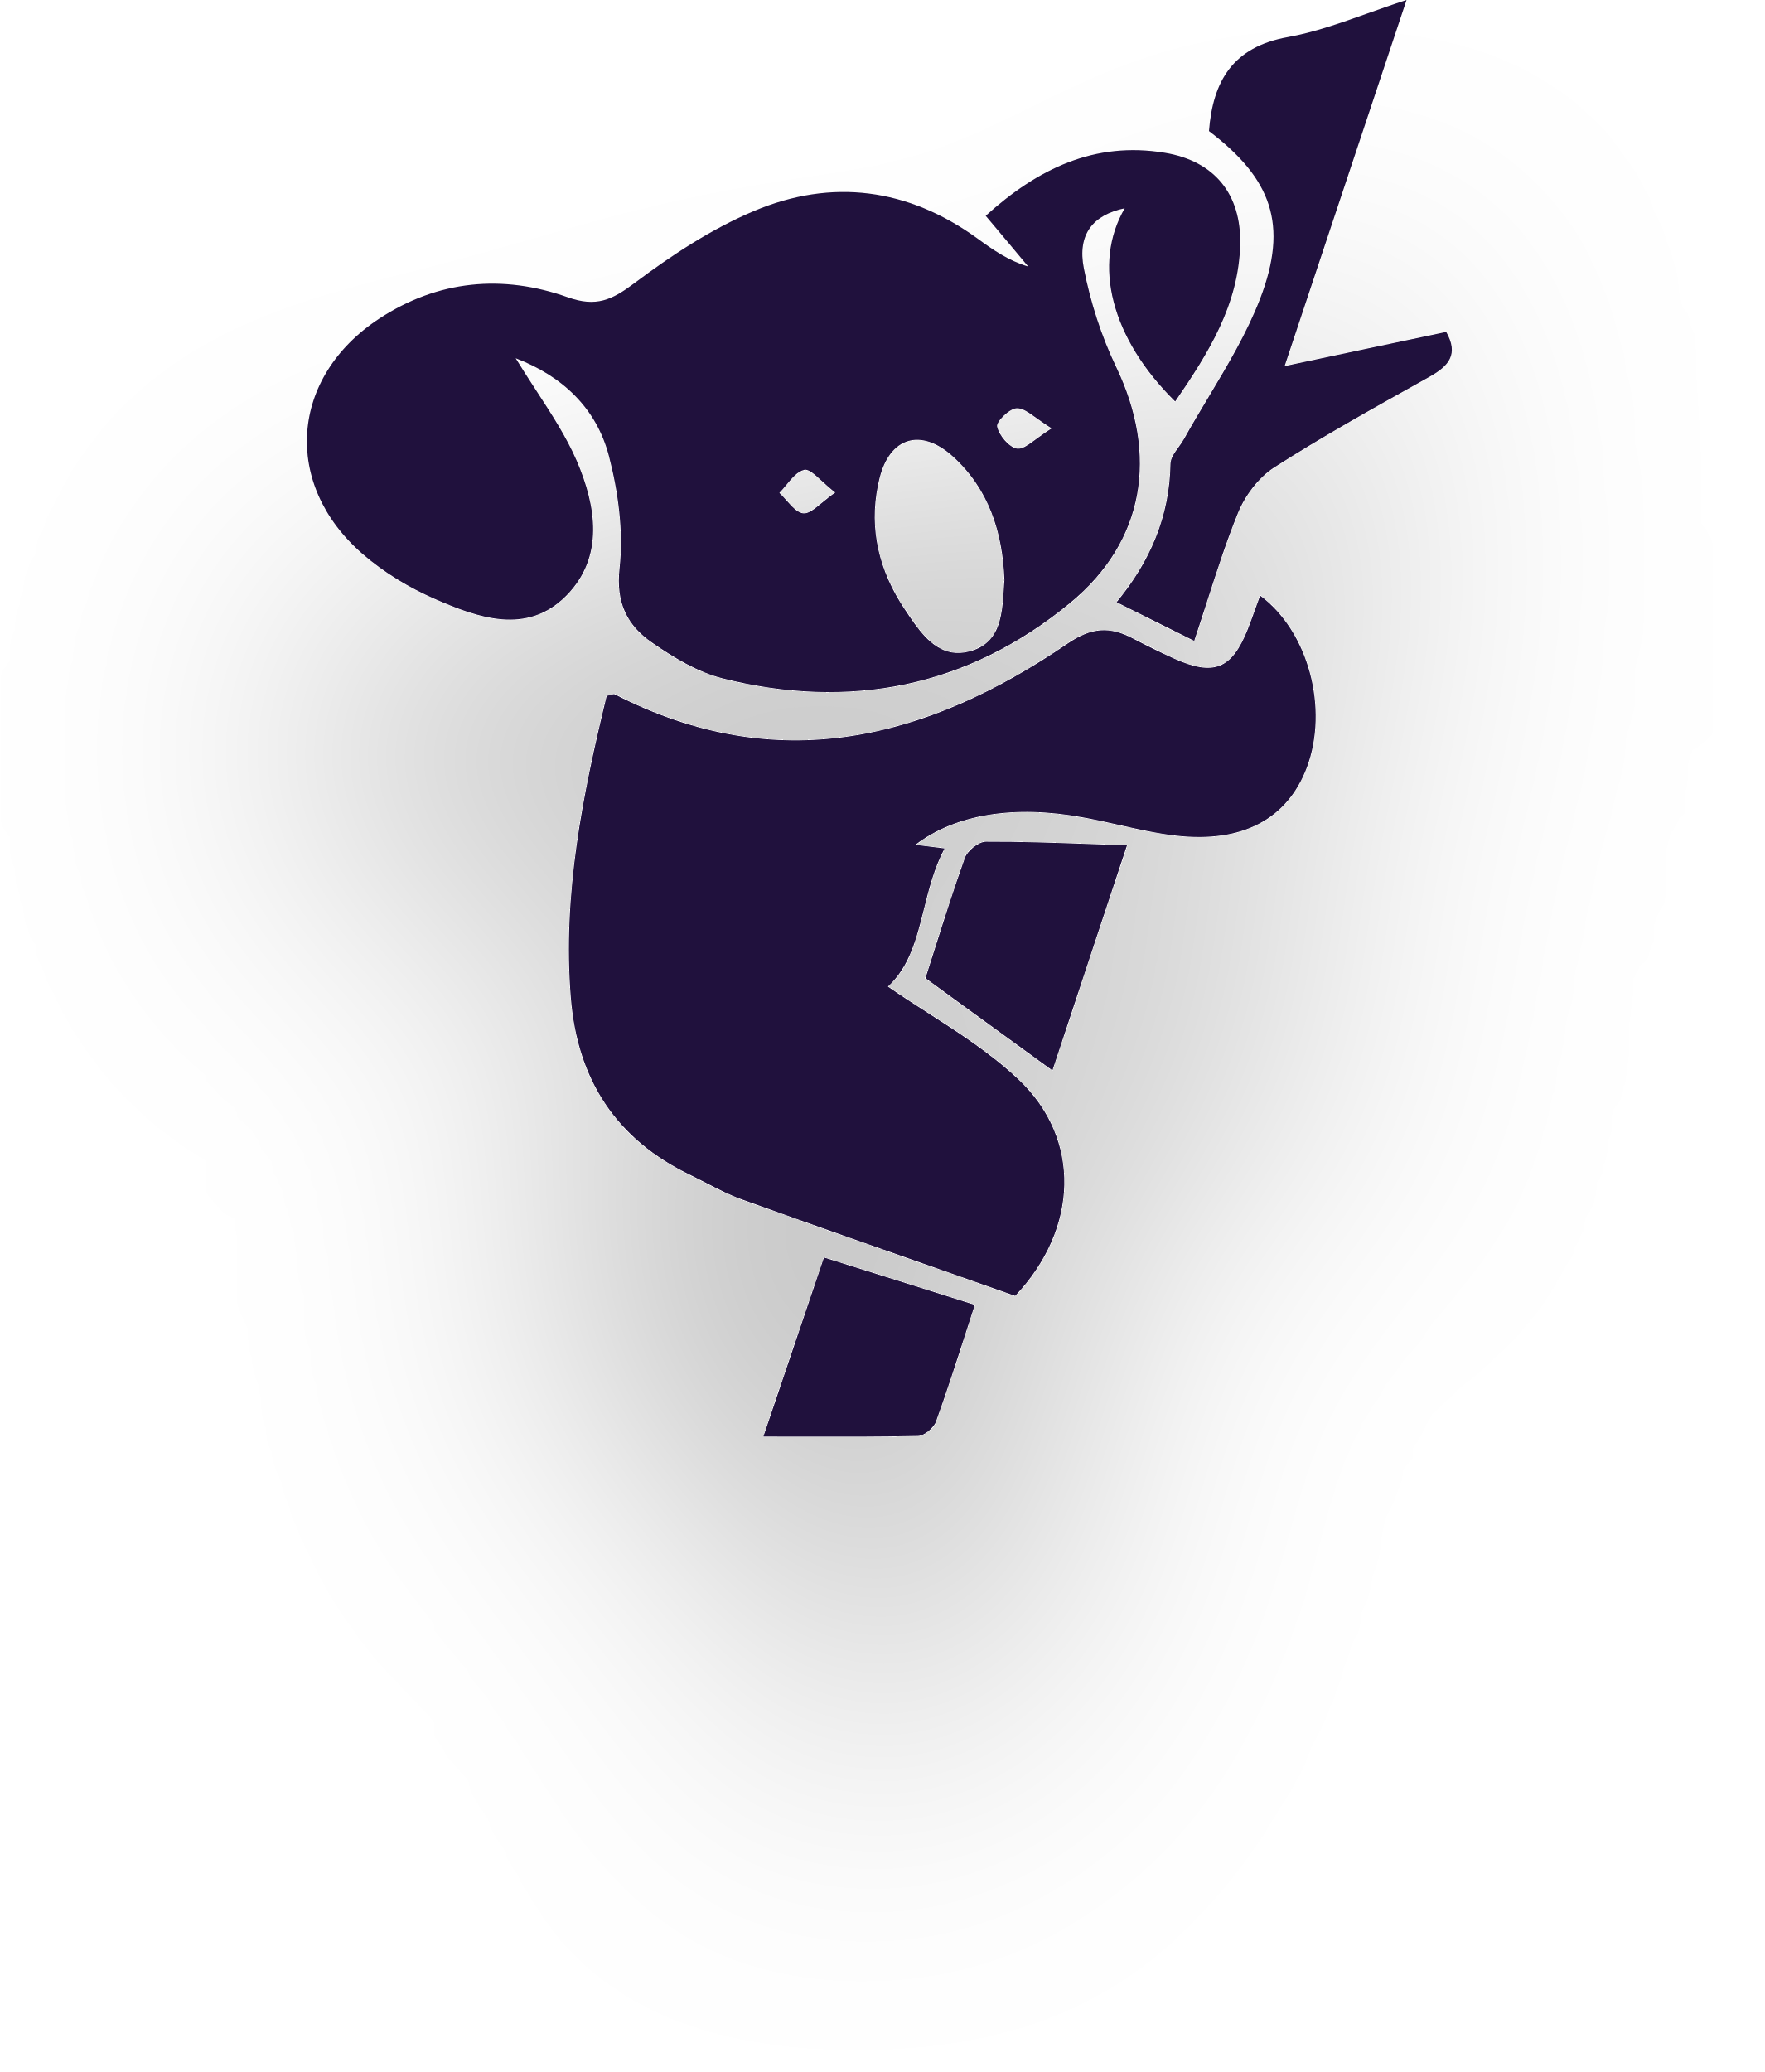
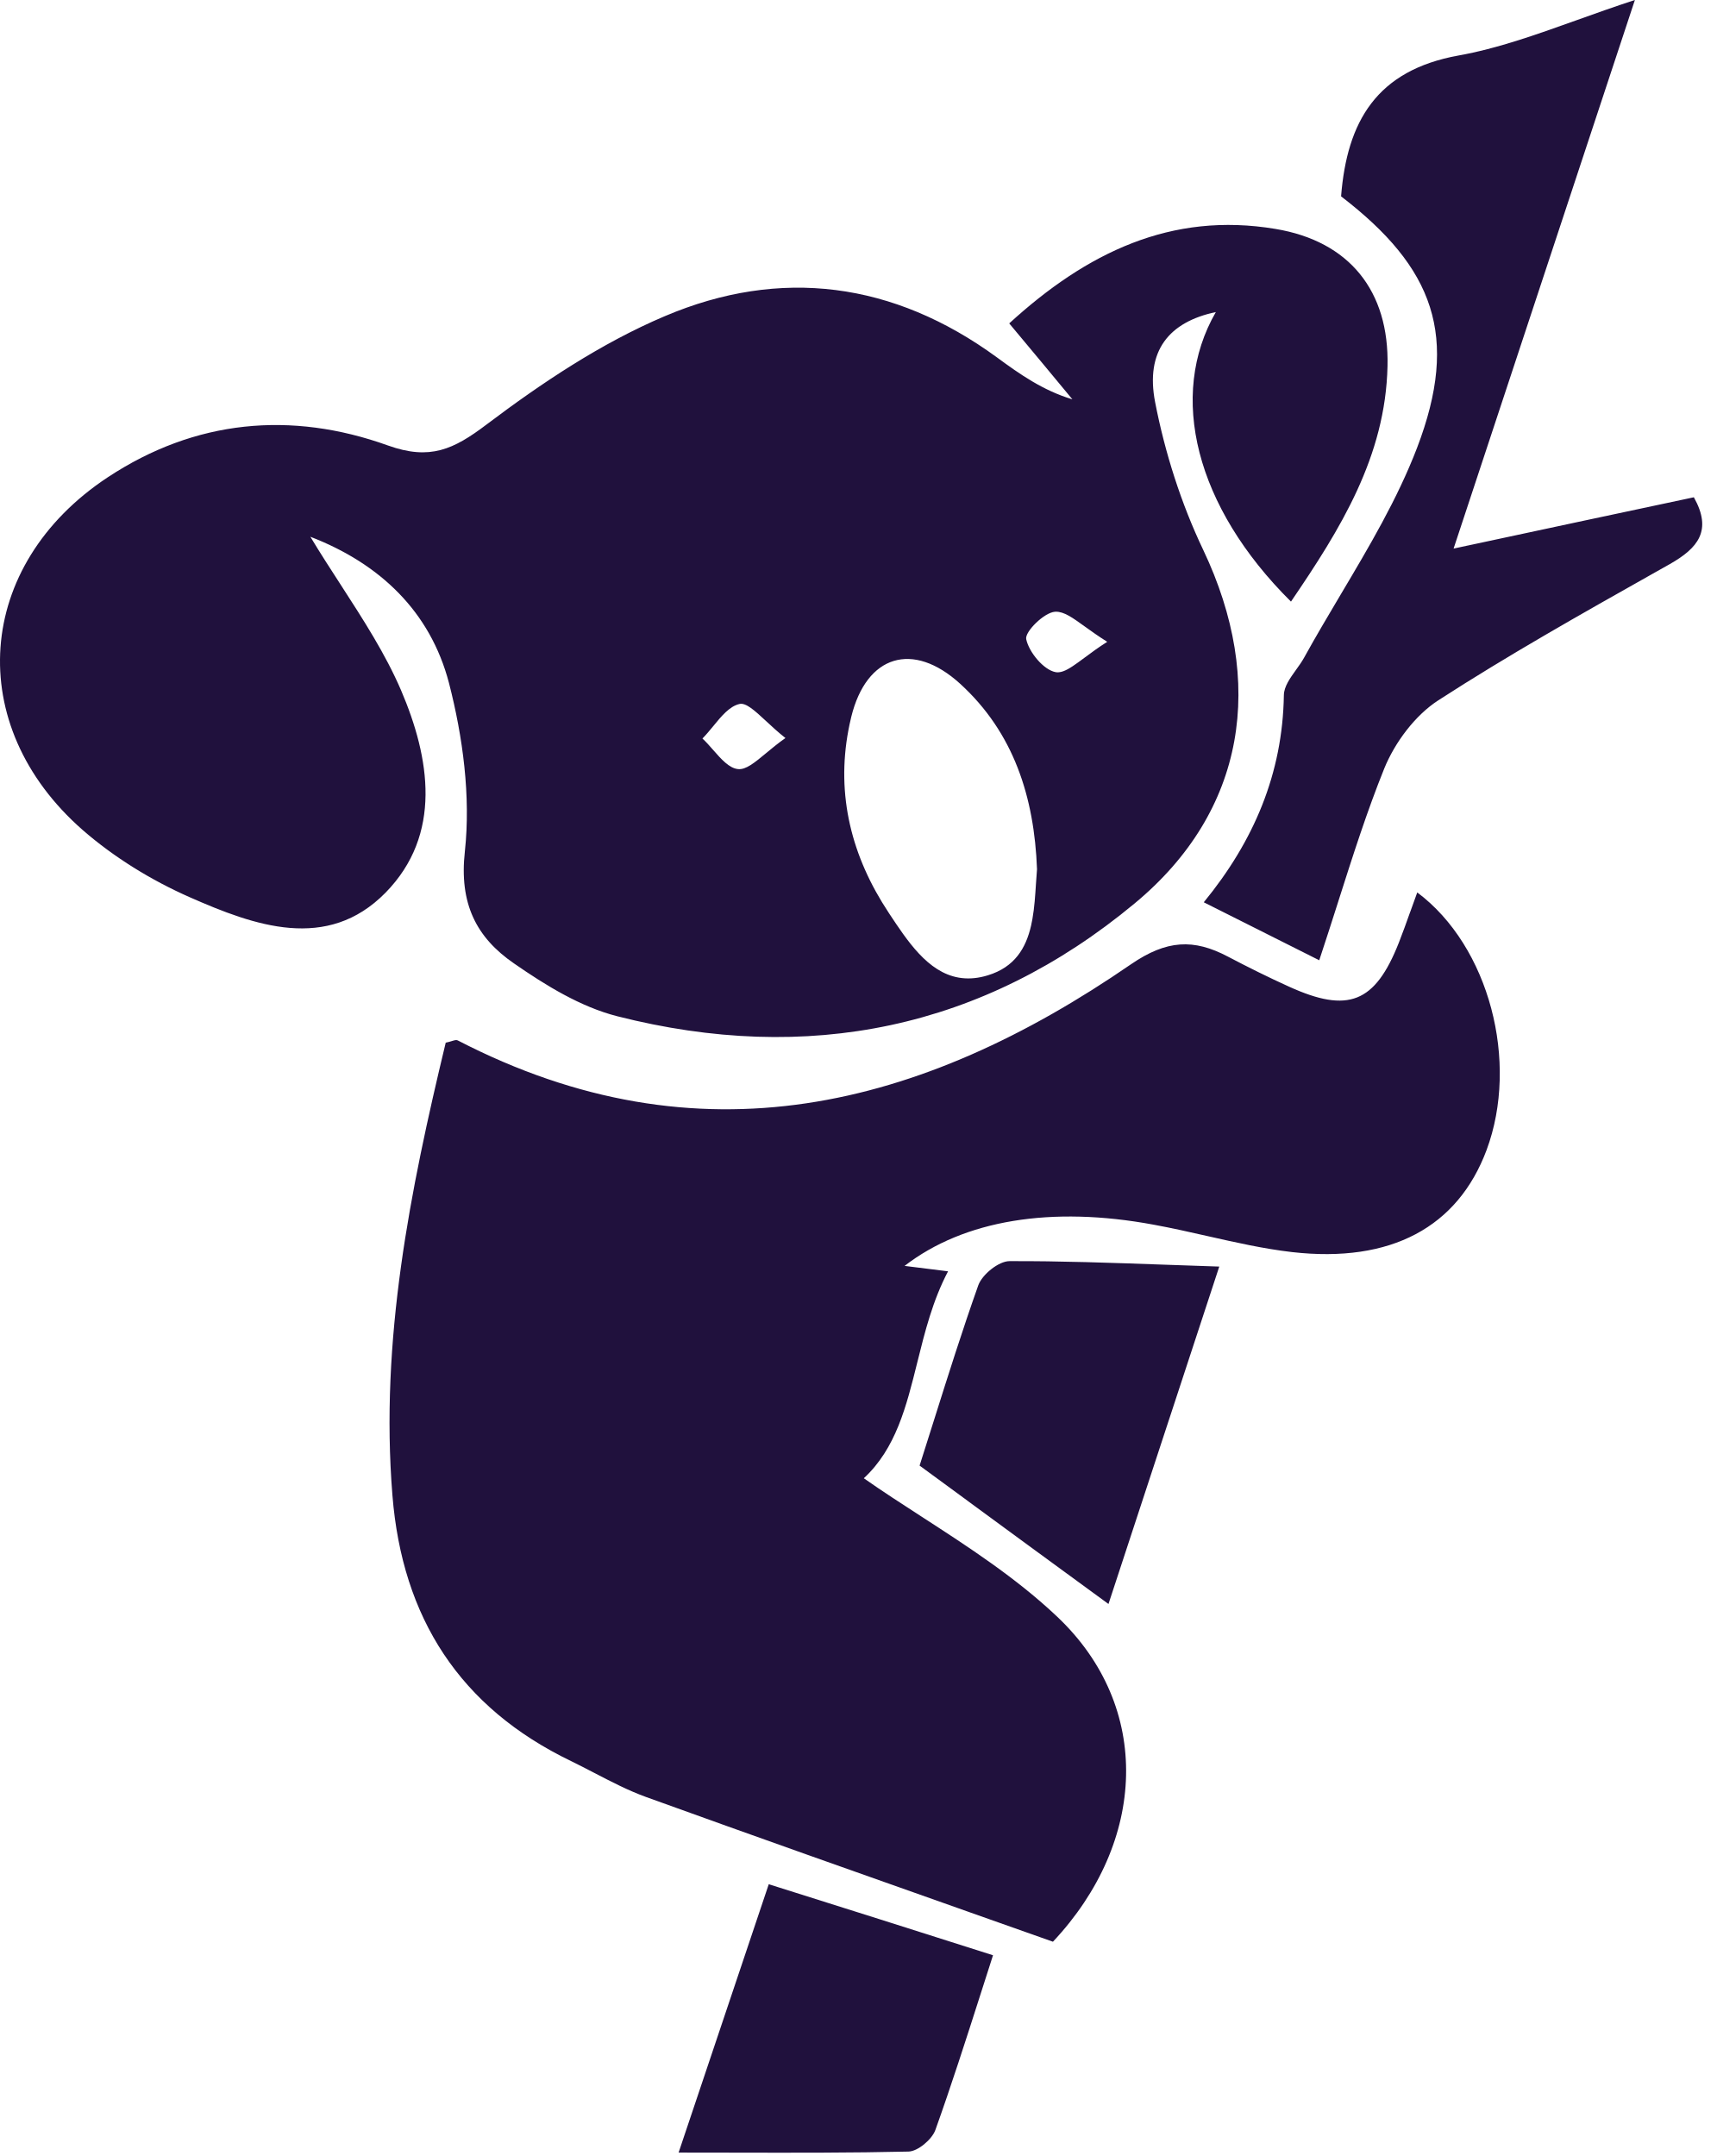
- <svg xmlns="http://www.w3.org/2000/svg" width="23" height="27" viewBox="0 0 23 27" fill="none">
-   <g filter="url(#filter0_d_38086_257)">
-     <path fill-rule="evenodd" clip-rule="evenodd" d="M14.553 7.847C14.992 7.315 15.244 6.727 15.255 6.045C15.256 5.971 15.309 5.897 15.362 5.825C15.387 5.79 15.412 5.755 15.431 5.721C15.534 5.536 15.643 5.354 15.753 5.171L15.753 5.171C16.001 4.756 16.25 4.341 16.422 3.896C16.797 2.924 16.571 2.327 15.757 1.708C15.808 1.058 16.067 0.611 16.786 0.483C17.126 0.422 17.457 0.305 17.817 0.177C17.981 0.119 18.152 0.058 18.332 0C17.792 1.624 17.279 3.162 16.743 4.771L16.868 4.744C17.566 4.596 18.205 4.46 18.849 4.325C19.013 4.614 18.886 4.766 18.638 4.906L18.49 4.989C17.856 5.343 17.221 5.698 16.609 6.09C16.405 6.221 16.228 6.457 16.136 6.682C15.984 7.056 15.86 7.441 15.733 7.836L15.733 7.836C15.678 8.006 15.623 8.177 15.565 8.351L14.553 7.847ZM16.424 7.761C17.055 8.229 17.32 9.235 17.032 10.003C16.779 10.67 16.196 10.988 15.326 10.889C15.076 10.86 14.83 10.805 14.584 10.749L14.584 10.749L14.584 10.749L14.584 10.749L14.583 10.749C14.427 10.714 14.271 10.679 14.114 10.651C13.218 10.486 12.451 10.61 11.93 11.009C12.051 11.024 12.154 11.037 12.311 11.056C12.177 11.309 12.108 11.582 12.042 11.847C11.946 12.231 11.854 12.597 11.573 12.856C11.733 12.968 11.904 13.078 12.079 13.19L12.079 13.19C12.483 13.449 12.907 13.721 13.267 14.059C14.105 14.844 14.053 16.018 13.231 16.887L12.49 16.626C11.549 16.297 10.605 15.965 9.662 15.627C9.506 15.571 9.357 15.494 9.208 15.417L9.208 15.417C9.141 15.383 9.075 15.349 9.008 15.316C8.032 14.851 7.526 14.07 7.44 13.004C7.33 11.655 7.595 10.355 7.907 9.068C7.929 9.064 7.946 9.058 7.961 9.054C7.985 9.047 8.001 9.042 8.013 9.048C10.128 10.134 12.074 9.643 13.915 8.386C14.228 8.173 14.465 8.162 14.764 8.319C14.941 8.411 15.119 8.499 15.3 8.581C15.819 8.815 16.054 8.722 16.263 8.199C16.297 8.111 16.33 8.022 16.362 7.931C16.383 7.875 16.403 7.818 16.424 7.761ZM14.252 12.333L14.252 12.332L14.254 12.326C14.392 11.911 14.536 11.478 14.689 11.015C14.528 11.01 14.373 11.004 14.221 10.999L14.221 10.999C13.739 10.982 13.295 10.966 12.85 10.968C12.755 10.968 12.611 11.084 12.576 11.178C12.436 11.569 12.31 11.965 12.189 12.347L12.189 12.347C12.146 12.482 12.104 12.615 12.062 12.746L12.486 13.055C12.898 13.355 13.3 13.647 13.717 13.949C13.892 13.42 14.067 12.893 14.251 12.336L14.252 12.334L14.252 12.333ZM9.949 18.72C10.22 17.918 10.472 17.174 10.739 16.386C11.405 16.594 12.034 16.792 12.705 17.004C12.669 17.116 12.633 17.226 12.598 17.335L12.598 17.335C12.465 17.747 12.339 18.138 12.199 18.525C12.169 18.607 12.046 18.709 11.965 18.712C11.468 18.723 10.97 18.722 10.443 18.721L10.44 18.721C10.279 18.721 10.116 18.72 9.949 18.72ZM6.989 5.089L6.989 5.089C7.186 5.392 7.378 5.685 7.516 6.002C7.77 6.592 7.88 7.257 7.38 7.763C6.867 8.28 6.23 8.051 5.661 7.802C5.328 7.656 5 7.457 4.725 7.218C3.676 6.307 3.779 4.915 4.944 4.151C5.711 3.649 6.553 3.572 7.401 3.874C7.77 4.005 7.976 3.909 8.265 3.692C8.749 3.329 9.271 2.984 9.826 2.75C10.843 2.321 11.835 2.452 12.74 3.108C12.94 3.254 13.143 3.396 13.401 3.473C13.224 3.261 13.048 3.05 12.847 2.812C13.524 2.199 14.267 1.839 15.182 1.991C15.83 2.098 16.179 2.531 16.164 3.183C16.146 3.971 15.75 4.601 15.317 5.232C14.48 4.408 14.236 3.441 14.659 2.714C14.249 2.8 14.038 3.05 14.127 3.499C14.213 3.939 14.355 4.38 14.549 4.784C15.096 5.927 14.925 7.053 13.946 7.858C12.617 8.952 11.077 9.258 9.411 8.838C9.09 8.756 8.784 8.57 8.506 8.379C8.177 8.154 8.024 7.86 8.075 7.403C8.127 6.925 8.058 6.41 7.935 5.938C7.772 5.32 7.333 4.902 6.721 4.668C6.809 4.812 6.9 4.952 6.989 5.089ZM12.66 8.482C12.65 8.485 12.639 8.488 12.629 8.49C12.303 8.573 12.092 8.364 11.918 8.124C11.877 8.068 11.839 8.01 11.801 7.953L11.79 7.937C11.46 7.443 11.325 6.901 11.443 6.323C11.449 6.293 11.456 6.264 11.463 6.234C11.596 5.695 12.003 5.573 12.417 5.946C12.886 6.371 13.067 6.931 13.091 7.559C13.087 7.6 13.085 7.642 13.082 7.685L13.082 7.685V7.685C13.075 7.798 13.067 7.916 13.044 8.025C13.002 8.23 12.906 8.408 12.66 8.482ZM10.886 6.418C10.822 6.369 10.765 6.316 10.714 6.27C10.615 6.179 10.54 6.11 10.483 6.122C10.396 6.142 10.324 6.228 10.252 6.315C10.221 6.353 10.19 6.39 10.158 6.423C10.19 6.452 10.22 6.487 10.252 6.522L10.252 6.522C10.322 6.601 10.392 6.681 10.47 6.689C10.539 6.696 10.615 6.633 10.714 6.551C10.764 6.51 10.821 6.463 10.886 6.418ZM13.707 5.582L13.707 5.582L13.707 5.582C13.629 5.534 13.565 5.488 13.509 5.448L13.509 5.448L13.509 5.448C13.403 5.372 13.328 5.318 13.255 5.32L13.249 5.32C13.153 5.326 12.983 5.495 12.996 5.558C13.02 5.672 13.149 5.826 13.254 5.846C13.264 5.847 13.274 5.847 13.284 5.846C13.332 5.842 13.386 5.808 13.453 5.759C13.47 5.747 13.488 5.734 13.507 5.72C13.564 5.678 13.629 5.63 13.707 5.582Z" fill="#20113D" />
-   </g>
-   <defs>
-     <filter id="filter0_d_38086_257" x="0" y="0" width="22.923" height="26.723" filterUnits="userSpaceOnUse" color-interpolation-filters="sRGB">
-       <feFlood flood-opacity="0" result="BackgroundImageFix" />
-       <feColorMatrix in="SourceAlpha" type="matrix" values="0 0 0 0 0 0 0 0 0 0 0 0 0 0 0 0 0 0 127 0" result="hardAlpha" />
-       <feOffset dy="4" />
-       <feGaussianBlur stdDeviation="2" />
-       <feComposite in2="hardAlpha" operator="out" />
-       <feColorMatrix type="matrix" values="0 0 0 0 0 0 0 0 0 0 0 0 0 0 0 0 0 0 0.25 0" />
-       <feBlend mode="normal" in2="BackgroundImageFix" result="effect1_dropShadow_38086_257" />
-       <feBlend mode="normal" in="SourceGraphic" in2="effect1_dropShadow_38086_257" result="shape" />
-     </filter>
-   </defs>
+ <svg xmlns="http://www.w3.org/2000/svg" width="43" height="54" viewBox="0 0 43 54" fill="none">
+   <path fill-rule="evenodd" clip-rule="evenodd" d="M30.151 22.599C31.406 21.067 32.126 19.374 32.157 17.409C32.161 17.196 32.312 16.985 32.463 16.775L32.463 16.775C32.535 16.675 32.606 16.576 32.661 16.477C32.955 15.944 33.267 15.419 33.579 14.893C34.289 13.698 35 12.502 35.492 11.219C36.562 8.42 35.916 6.703 33.59 4.918C33.738 3.046 34.477 1.761 36.532 1.39C37.504 1.216 38.448 0.878 39.478 0.51C39.947 0.342 40.433 0.168 40.949 0C39.405 4.677 37.94 9.106 36.408 13.74L36.766 13.663L36.768 13.663C38.762 13.236 40.586 12.845 42.426 12.455C42.893 13.289 42.53 13.727 41.823 14.129L41.4 14.367L41.4 14.367C39.59 15.387 37.774 16.41 36.027 17.539C35.443 17.916 34.938 18.596 34.673 19.244C34.239 20.32 33.886 21.429 33.523 22.567L33.523 22.568C33.367 23.057 33.209 23.551 33.043 24.051L30.151 22.599ZM35.498 22.352C37.3 23.699 38.057 26.597 37.233 28.808C36.513 30.73 34.846 31.644 32.36 31.36C31.645 31.277 30.942 31.117 30.238 30.958L30.238 30.958L30.238 30.958L30.238 30.958C29.792 30.857 29.345 30.756 28.896 30.674C26.337 30.198 24.146 30.557 22.657 31.706C23.002 31.749 23.297 31.786 23.746 31.842C23.362 32.569 23.166 33.356 22.976 34.12C22.702 35.225 22.44 36.28 21.636 37.025C22.094 37.347 22.584 37.663 23.084 37.987C24.237 38.733 25.449 39.517 26.478 40.491C28.871 42.752 28.724 46.131 26.373 48.633C25.668 48.384 24.962 48.134 24.255 47.884L24.253 47.883C21.568 46.934 18.871 45.98 16.178 45.007C15.732 44.845 15.306 44.623 14.88 44.402C14.69 44.303 14.5 44.205 14.308 44.111C11.521 42.77 10.075 40.522 9.829 37.451C9.515 33.565 10.272 29.822 11.164 26.115C11.225 26.103 11.275 26.088 11.317 26.075C11.385 26.054 11.431 26.04 11.466 26.059C17.508 29.185 23.07 27.77 28.33 24.15C29.222 23.539 29.899 23.508 30.754 23.959C31.259 24.224 31.769 24.478 32.286 24.712C33.769 25.386 34.44 25.12 35.036 23.613C35.136 23.36 35.227 23.103 35.321 22.84L35.322 22.84C35.379 22.679 35.437 22.517 35.498 22.352ZM29.293 35.518C29.688 34.315 30.099 33.063 30.539 31.723C30.081 31.708 29.637 31.692 29.204 31.677L29.203 31.677L29.203 31.677C27.826 31.628 26.557 31.582 25.285 31.587C25.014 31.587 24.602 31.92 24.503 32.192C24.103 33.319 23.744 34.459 23.397 35.559C23.275 35.948 23.154 36.332 23.033 36.708L24.247 37.598L24.247 37.599C25.424 38.462 26.57 39.303 27.764 40.174C28.264 38.649 28.763 37.13 29.291 35.523L29.291 35.521L29.293 35.518ZM16.997 53.914C17.772 51.603 18.492 49.46 19.255 47.193C21.156 47.792 22.953 48.36 24.872 48.972C24.768 49.294 24.667 49.611 24.567 49.924C24.187 51.111 23.826 52.237 23.427 53.352C23.34 53.587 22.99 53.883 22.756 53.889C21.338 53.922 19.914 53.919 18.407 53.916C17.945 53.915 17.476 53.914 16.997 53.914ZM8.541 14.657L8.541 14.657C9.104 15.528 9.651 16.374 10.044 17.286C10.771 18.985 11.084 20.9 9.657 22.358C8.193 23.847 6.371 23.186 4.747 22.47C3.793 22.049 2.858 21.475 2.071 20.789C-0.926 18.163 -0.63 14.154 2.698 11.955C4.889 10.509 7.294 10.287 9.718 11.158C10.771 11.535 11.361 11.257 12.186 10.633C13.57 9.589 15.059 8.594 16.646 7.921C19.55 6.685 22.387 7.062 24.971 8.952C25.543 9.372 26.121 9.78 26.86 10.002C26.355 9.391 25.851 8.785 25.278 8.1C27.21 6.333 29.333 5.295 31.948 5.734C33.8 6.042 34.797 7.29 34.753 9.168C34.704 11.436 33.572 13.252 32.335 15.068C29.942 12.696 29.247 9.91 30.453 7.816C29.284 8.063 28.681 8.785 28.933 10.077C29.179 11.343 29.585 12.616 30.139 13.777C31.702 17.07 31.216 20.313 28.416 22.63C24.62 25.781 20.221 26.664 15.459 25.453C14.542 25.219 13.668 24.681 12.875 24.131C11.933 23.483 11.496 22.636 11.644 21.32C11.792 19.943 11.595 18.46 11.244 17.101C10.777 15.322 9.521 14.117 7.774 13.444C8.024 13.859 8.284 14.261 8.541 14.657ZM25.825 23.186C25.837 23.13 25.849 23.074 25.859 23.016C25.91 22.729 25.929 22.427 25.948 22.132L25.948 22.132C25.956 22.009 25.964 21.889 25.974 21.771C25.906 19.961 25.389 18.348 24.048 17.125C22.867 16.05 21.704 16.402 21.322 17.953L21.309 18.01C21.287 18.101 21.268 18.192 21.251 18.282C20.941 19.92 21.329 21.457 22.258 22.859L22.288 22.905C22.396 23.067 22.506 23.234 22.622 23.395C23.121 24.089 23.724 24.692 24.655 24.453C24.684 24.445 24.713 24.437 24.743 24.428C25.417 24.223 25.696 23.745 25.825 23.186ZM19.183 18.056L19.183 18.056C18.901 17.795 18.685 17.596 18.523 17.632C18.274 17.688 18.069 17.937 17.864 18.188C17.775 18.296 17.686 18.404 17.594 18.497C17.684 18.58 17.773 18.681 17.862 18.783C18.063 19.012 18.264 19.242 18.486 19.263C18.682 19.284 18.899 19.103 19.183 18.868L19.183 18.868C19.327 18.748 19.489 18.614 19.673 18.485C19.491 18.342 19.328 18.191 19.183 18.056ZM27.733 16.075L27.733 16.075L27.733 16.075C27.512 15.937 27.329 15.805 27.17 15.691L27.17 15.691C26.865 15.471 26.652 15.317 26.441 15.321C26.436 15.321 26.43 15.322 26.425 15.322C26.152 15.34 25.666 15.824 25.703 16.007C25.771 16.335 26.14 16.78 26.441 16.835C26.469 16.84 26.498 16.841 26.527 16.837C26.661 16.824 26.814 16.728 27.005 16.59C27.055 16.554 27.108 16.515 27.163 16.474C27.325 16.353 27.512 16.215 27.733 16.075Z" fill="#20113D" />
</svg>
